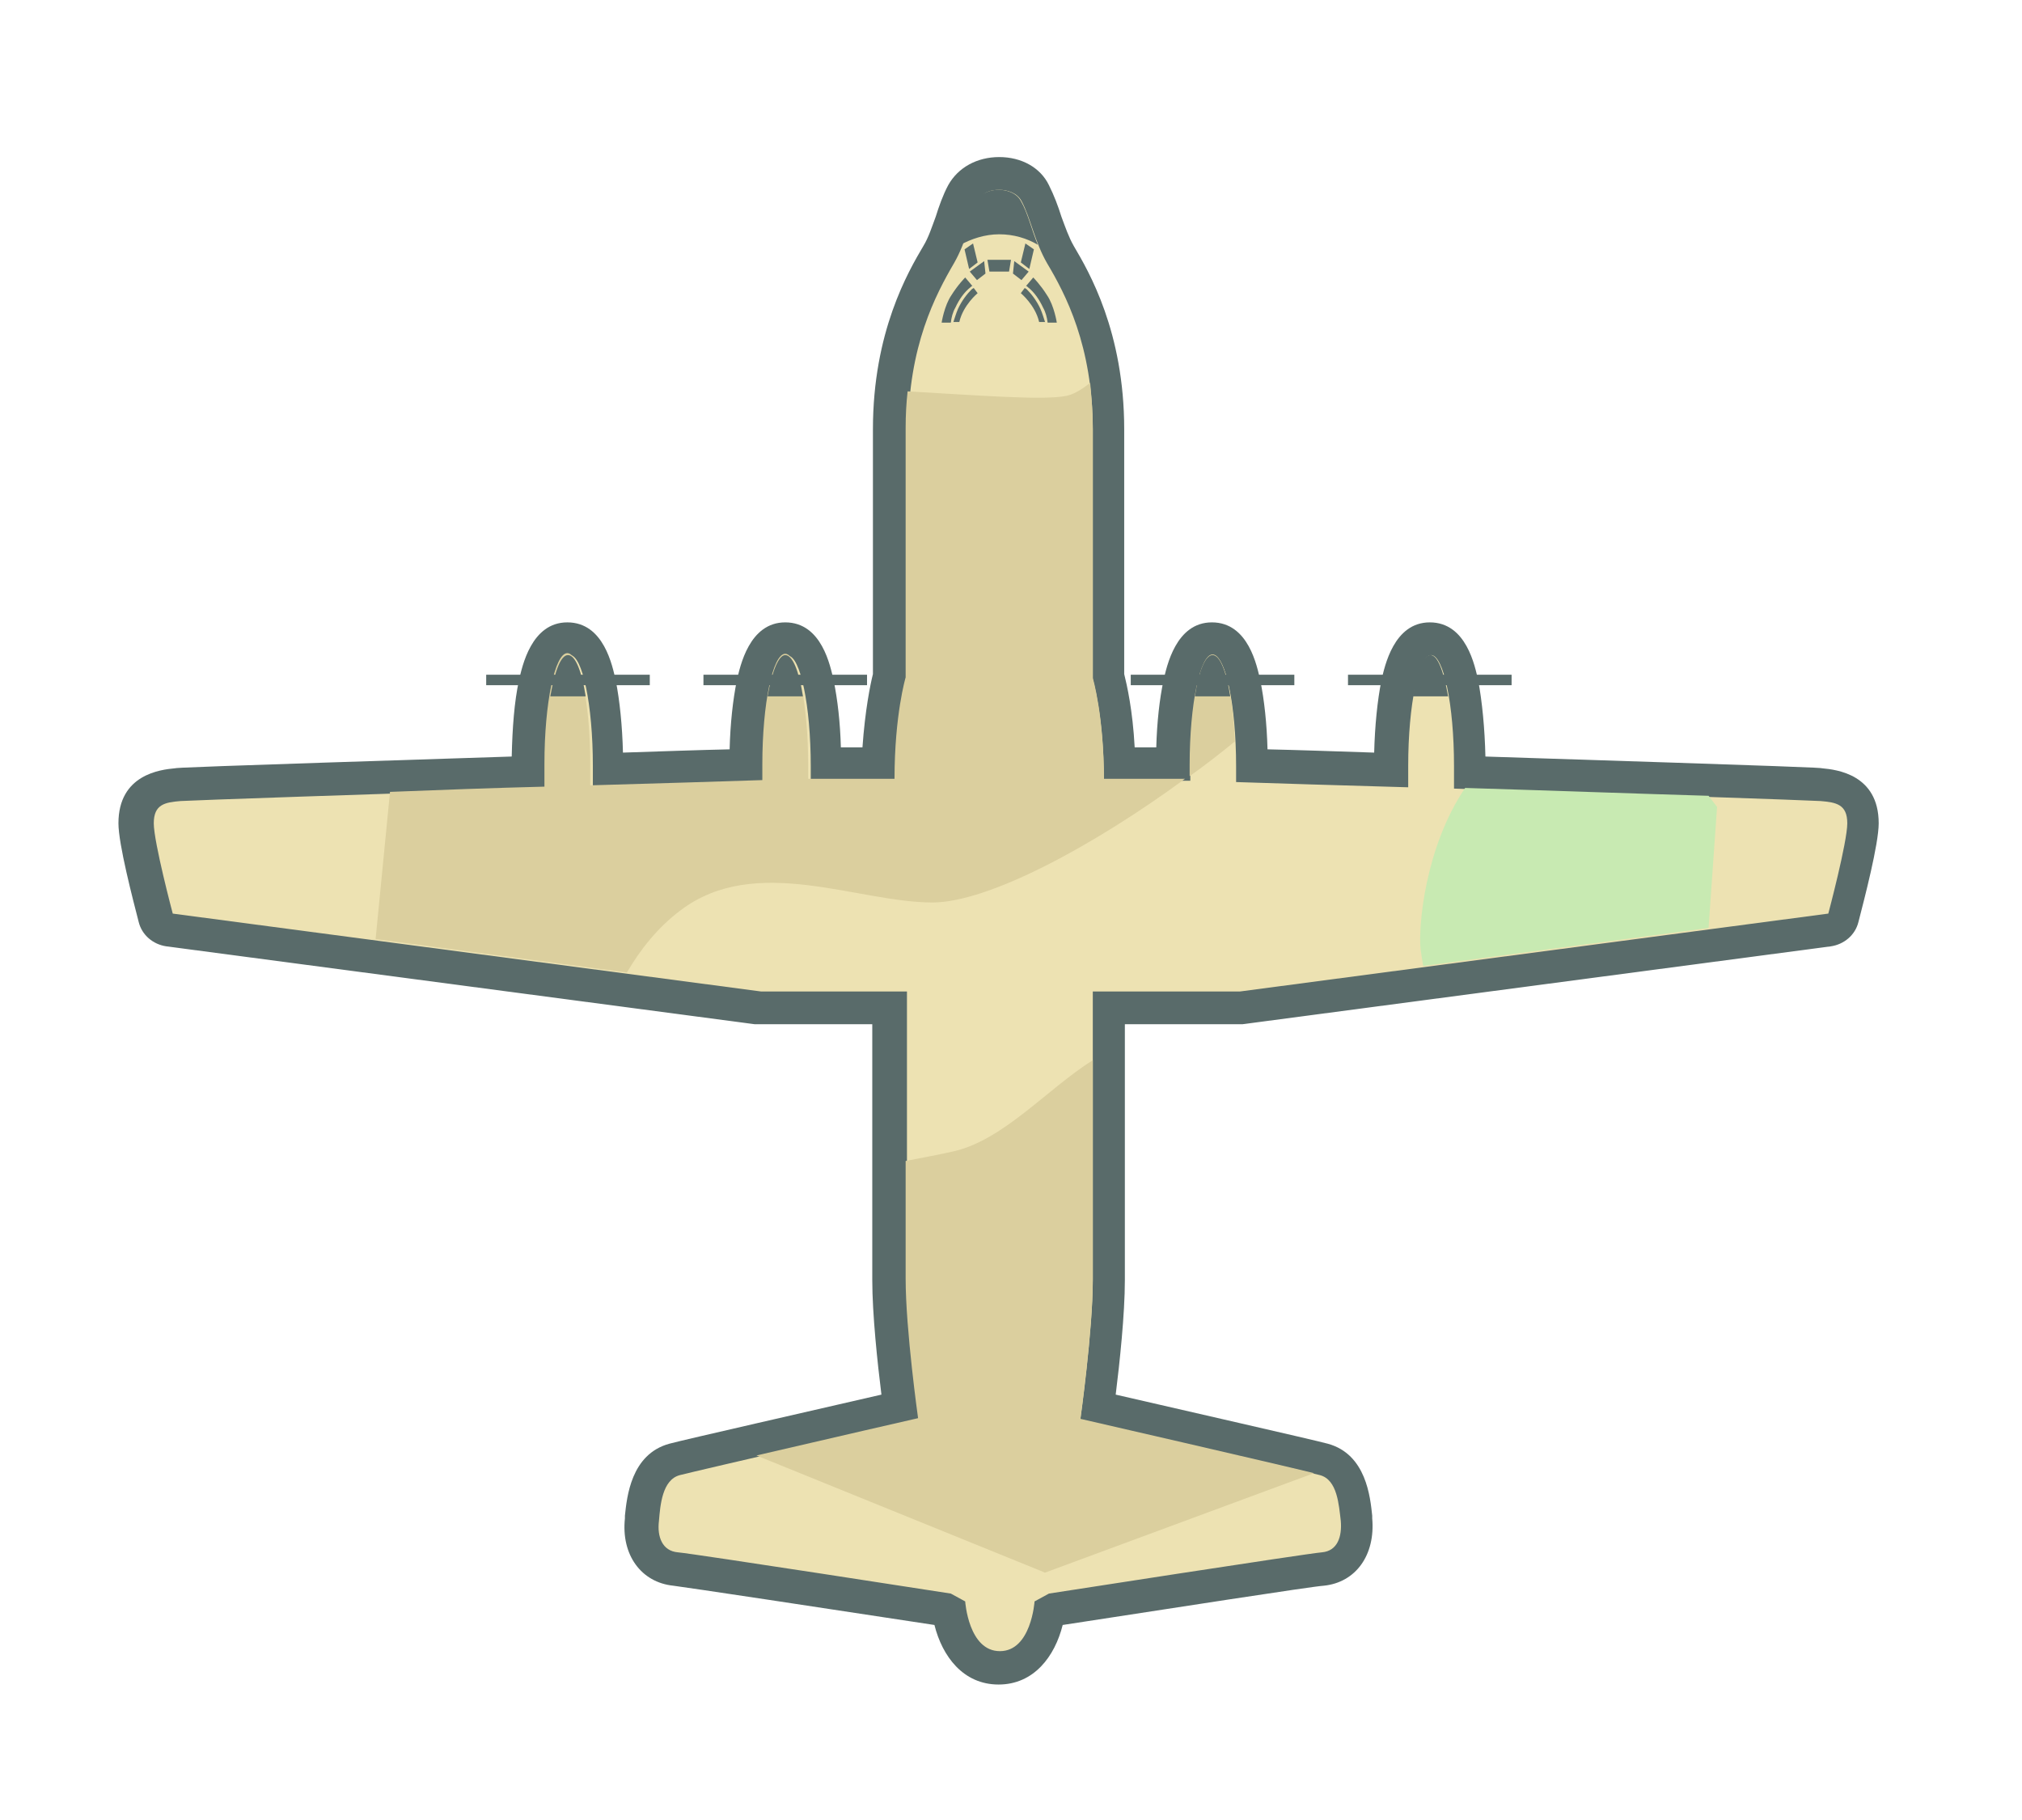
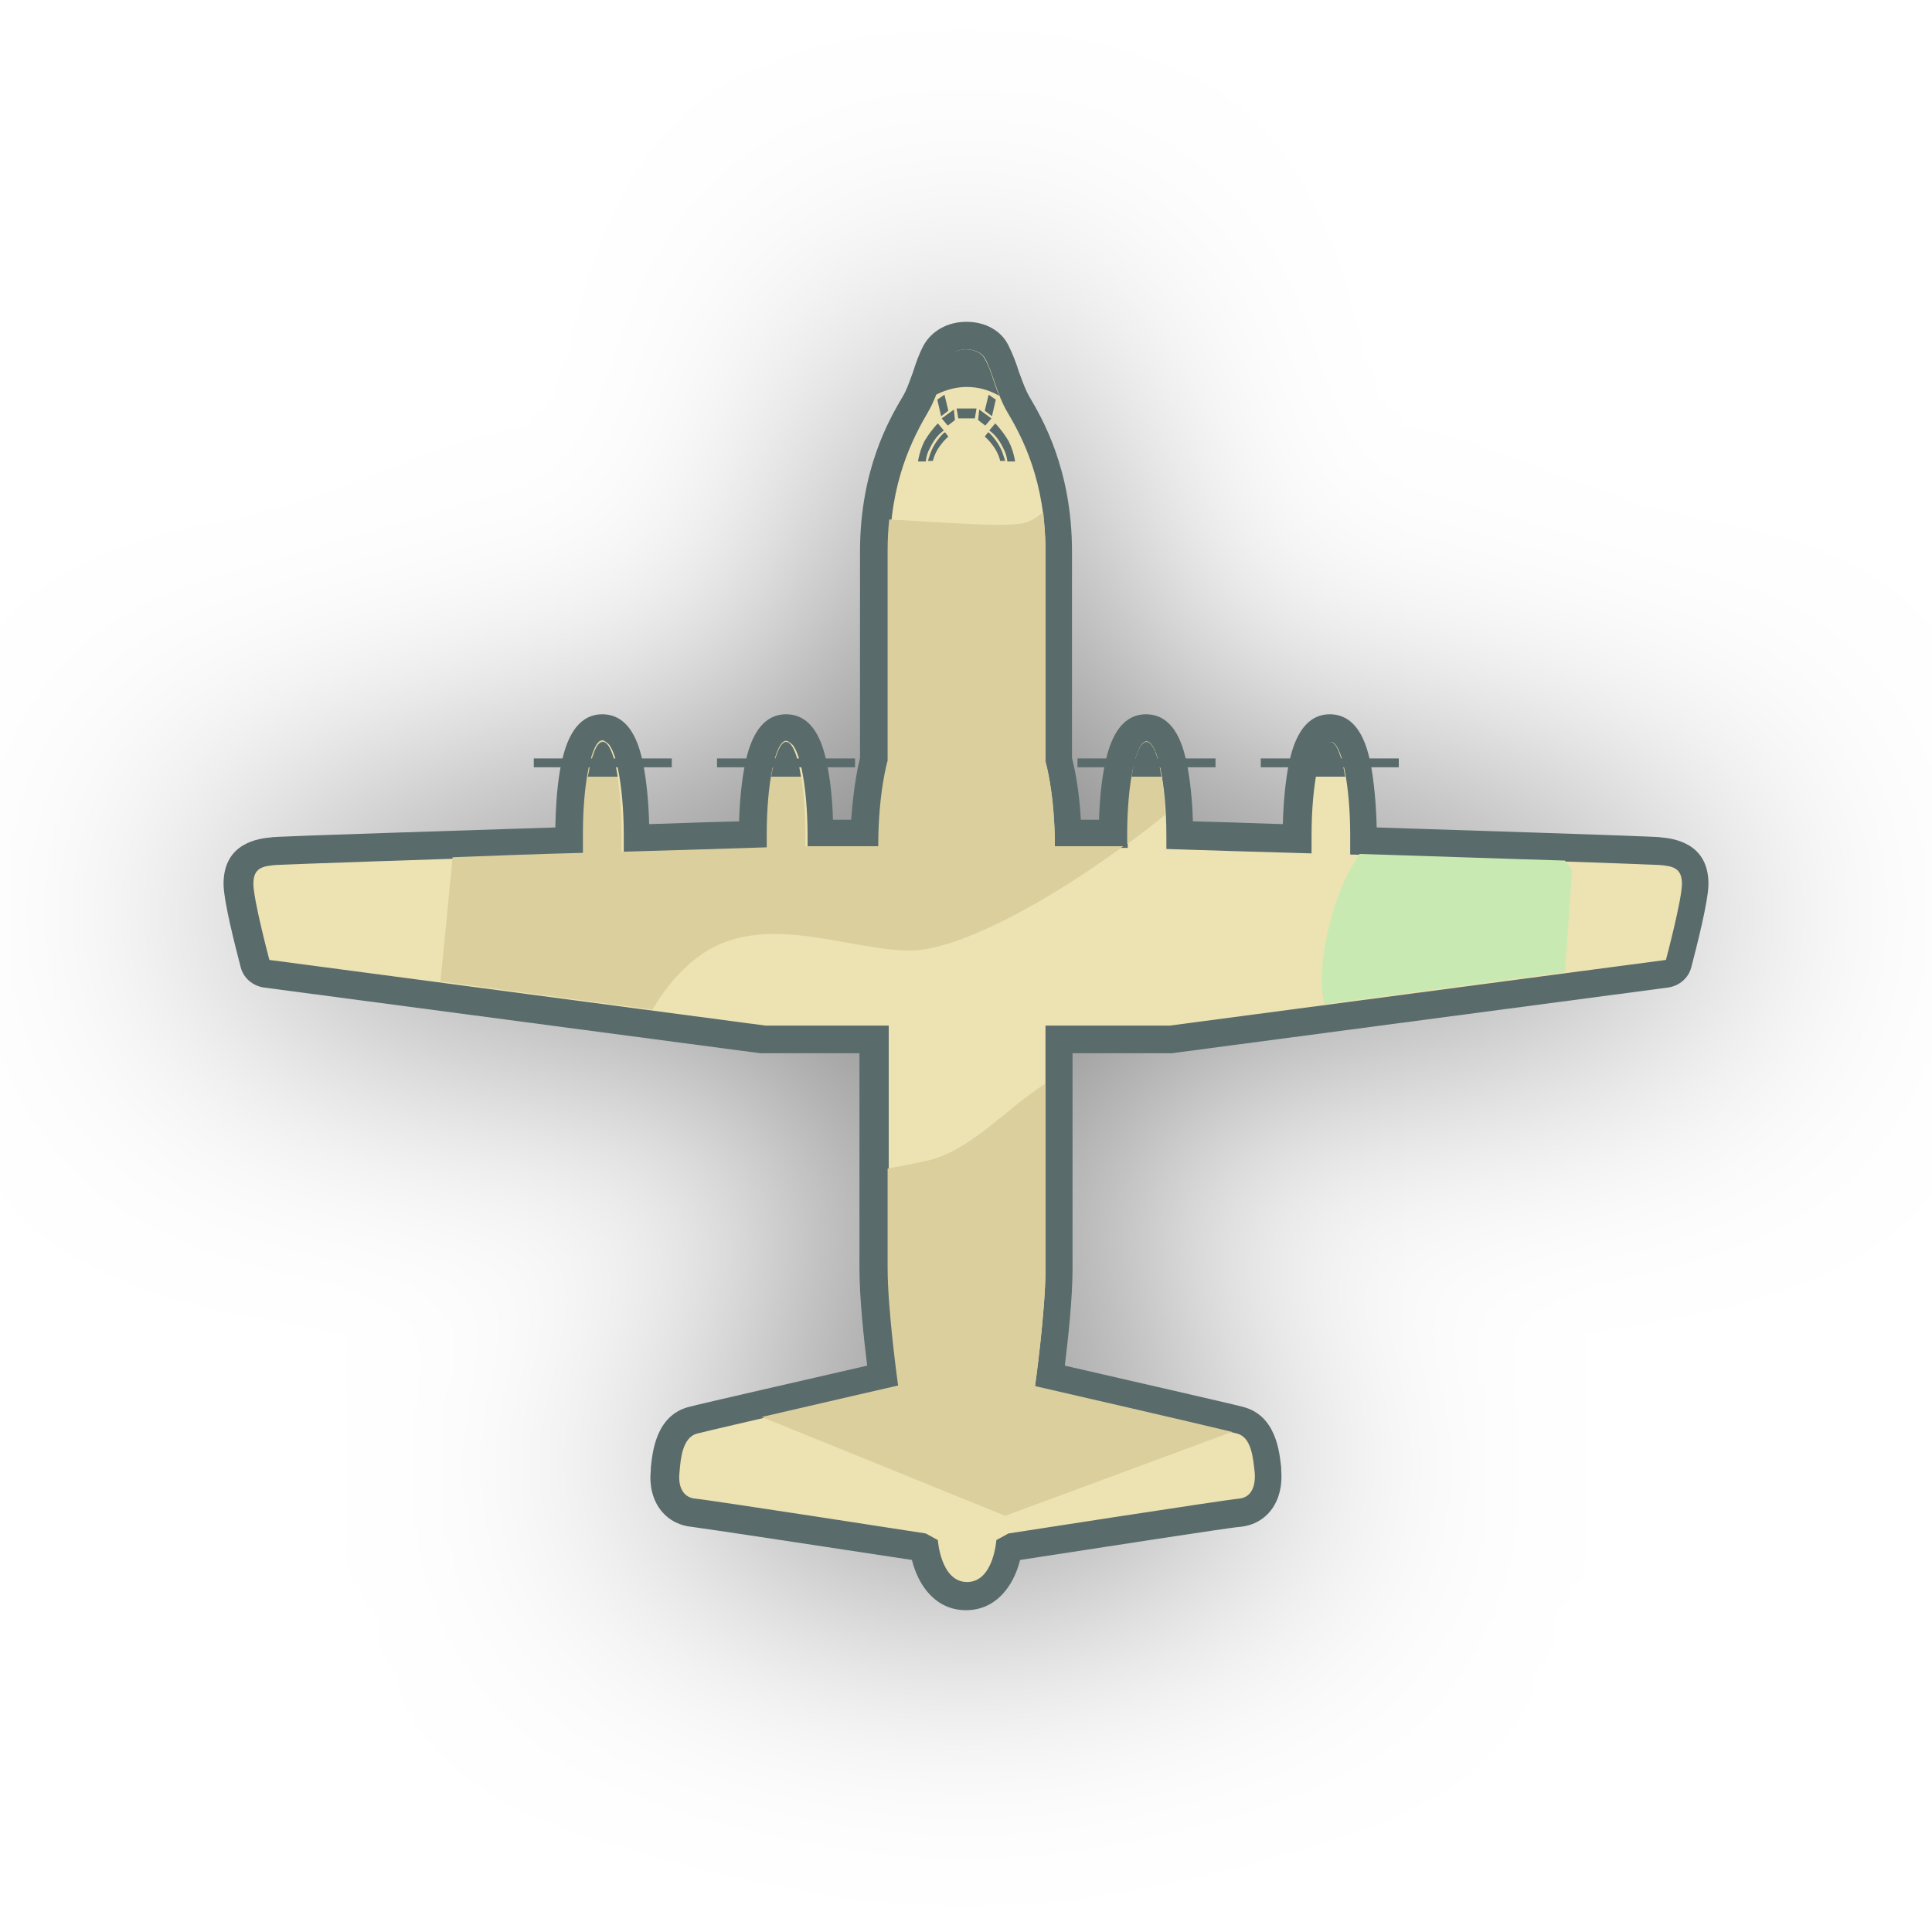
- <svg xmlns="http://www.w3.org/2000/svg" version="1.1" id="Layer_1" x="0px" y="0px" viewBox="0 0 309 278" style="enable-background:new 0 0 309 278;" xml:space="preserve">
-   <style type="text/css">
+ <svg xmlns="http://www.w3.org/2000/svg" version="1.1" id="Layer_1" x="0px" y="0px" viewBox="0 0 350 350" xml:space="preserve" width="350" height="350">
+   <defs id="defs67">
+     <filter style="color-interpolation-filters:sRGB" id="filter4269" x="-0.224" width="1.448" y="-0.258" height="1.517">
+       <feGaussianBlur stdDeviation="25.12" id="feGaussianBlur4271" />
+     </filter>
+   </defs>
+   <style type="text/css" id="style3">
	.st0{fill:#EDE2B2;}
	.st1{fill:#596B6A;}
	.st2{fill:#DBCF9E;}
	.st3{fill:#C8EAB2;}
</style>
-   <g>
-     <g>
-       <path class="st0" d="M152.7,254.8c-5,0-7.1-4.9-7.7-8.5l-0.7-0.4c-11.2-1.7-39.2-6-41.1-6.2c-2-0.2-3.5-1.2-4.4-2.9    c-0.6-1.3-0.9-2.9-0.7-4.6l0-0.4c0.3-2.7,0.7-7.7,4.9-8.8c2.3-0.6,26.8-6.2,34.5-8c-0.6-4.2-1.7-13.4-1.7-19.4v-41.6h-19.8    c-0.1,0-0.2,0-0.3,0L25.8,142c-1-0.1-1.8-0.9-2.1-1.8c-0.5-1.9-3-11.4-3-14.5c0-5.2,4.1-5.7,6.4-5.9c0.4,0,1.7-0.2,53.7-1.8v-1.1    c0-7.2,0.8-19.4,6-19.4c5.2,0,6,12.1,6,19.4v0.7c8.3-0.3,15.7-0.5,21.3-0.7v0c0-7.2,0.8-19.4,6-19.4c5.1,0,6,11.8,6,19.1l8.2,0    c0.2-7.3,1.3-12,1.7-13.4V65.6c0-12.5,3.7-20.5,7.4-26.7c0.9-1.6,1.5-3.3,2.1-5c0.5-1.5,1-3,1.8-4.4c1-1.9,3.1-3,5.6-3    c2.5,0,4.6,1.1,5.6,3c0.7,1.4,1.2,2.8,1.8,4.4c0.6,1.7,1.2,3.4,2.1,5c3.6,6.2,7.4,14.2,7.4,26.7v37.7c0.3,1.3,1.4,6,1.7,13.4h8.2    c0-7.3,0.8-19.1,6-19.1c5.2,0,6,12.1,6,19.4v0c5.5,0.2,13,0.4,21.3,0.7v-0.7c0-7.2,0.8-19.4,6-19.4c5.2,0,6,12.1,6,19.4v1.1    c52.1,1.7,53.3,1.8,53.7,1.8c2.2,0.2,6.4,0.6,6.4,5.9c0,3.1-2.5,12.6-3,14.5c-0.3,1-1.1,1.7-2.1,1.8l-89.9,11.9    c-0.1,0-0.2,0-0.3,0h-19.8v41.6c0,6-1.1,15.2-1.7,19.4c7.7,1.8,32.2,7.4,34.5,8c4.2,1.1,4.7,6.1,4.9,8.8l0,0.4    c0.2,1.8-0.1,3.4-0.7,4.6c-0.9,1.7-2.5,2.7-4.4,2.9c-1.9,0.2-29.9,4.5-41.1,6.2l-0.7,0.4C159.8,250,157.7,254.8,152.7,254.8z" />
-       <path class="st1" d="M152.7,29c1.1,0,2.7,0.4,3.4,1.7c1.4,2.6,2,6.2,3.9,9.5c2.8,4.7,7,12.6,7,25.5c0,18.4,0,38.1,0,38.1    s1.7,5.7,1.7,15.5h13.1c0,0,0,0,0.1,0v-2.2c0-9.3,1.6-16.9,3.5-16.9c1.9,0,3.5,7.6,3.5,16.9v2.4c6.1,0.2,15.6,0.5,26.3,0.8v-3.3    c0-9.3,1.6-16.9,3.5-16.9c1.9,0,3.5,7.6,3.5,16.9v3.5c25.8,0.8,54.7,1.8,56,1.9c2.4,0.2,4.1,0.5,4.1,3.4s-2.9,13.8-2.9,13.8    l-89.9,11.9H167c0,0,0,36.4,0,44.1c0,7.8-1.9,21.3-1.9,21.3s33.9,7.8,36.6,8.5c2.7,0.7,2.9,4.6,3.2,7c0.2,2.4-0.5,4.6-2.9,4.8    c-2.4,0.2-41.7,6.3-41.7,6.3l-2.2,1.2c0,0-0.5,7.6-5.3,7.6s-5.3-7.6-5.3-7.6l-2.2-1.2c0,0-39.3-6.1-41.7-6.3    c-2.4-0.2-3.2-2.4-2.9-4.8c0.2-2.4,0.5-6.3,3.2-7c2.7-0.7,36.6-8.5,36.6-8.5s-1.9-13.6-1.9-21.3c0-7.8,0-44.1,0-44.1h-22.3    l-89.9-11.9c0,0-2.9-10.9-2.9-13.8s1.7-3.2,4.1-3.4c1.3-0.1,30.2-1.1,56-1.9v-3.5c0-9.3,1.6-16.9,3.5-16.9c1.9,0,3.5,7.6,3.5,16.9    v3.3c10.6-0.3,20.1-0.6,26.3-0.8v-2.4c0-9.3,1.6-16.9,3.5-16.9c1.9,0,3.5,7.6,3.5,16.9v2.2c0,0,0.1,0,0.1,0h13.1    c0-9.8,1.7-15.5,1.7-15.5s0-19.6,0-38.1c0-12.8,4.2-20.7,7-25.5c1.9-3.3,2.5-6.9,3.9-9.5C150,29.3,151.6,29,152.7,29 M152.7,24    c-3.4,0-6.3,1.6-7.8,4.3c-0.8,1.5-1.4,3.2-1.9,4.8c-0.6,1.6-1.1,3.2-1.9,4.5c-2.3,3.9-7.7,13.1-7.7,28V103    c-0.4,1.6-1.2,5.5-1.6,11.2h-3.3c-0.1-3.8-0.5-7.3-1.1-10.2c-0.5-2.2-1.8-8.9-7.4-8.9c-5.5,0-6.9,6.7-7.4,8.9    c-0.6,2.9-1,6.6-1.1,10.5c-4.6,0.1-10.2,0.3-16.3,0.5c-0.1-4.1-0.5-8-1.1-11c-0.5-2.2-1.8-8.9-7.4-8.9c-5.5,0-6.9,6.7-7.4,8.9    c-0.7,3.2-1,7.2-1.1,11.6c-49.8,1.6-51,1.7-51.5,1.8c-2.1,0.2-8.6,0.9-8.6,8.4c0,3.2,2.2,11.6,3.1,15.1c0.5,2,2.2,3.4,4.2,3.7    l89.9,11.9c0.2,0,0.4,0,0.7,0h17.3v39.1c0,5.2,0.8,12.7,1.4,17.5c-9.5,2.2-30.2,6.9-32.4,7.5c-5.9,1.6-6.5,8.2-6.8,11l0,0.4    c-0.6,5.6,2.5,9.8,7.4,10.3c1.7,0.2,24.2,3.6,39.9,6c1.2,4.8,4.4,9.1,9.8,9.1s8.6-4.3,9.8-9.1c15.7-2.4,38.1-5.9,39.9-6    c4.9-0.5,7.9-4.7,7.4-10.3l0-0.4c-0.3-2.8-0.9-9.4-6.8-11c-2.2-0.6-22.9-5.3-32.4-7.5c0.6-4.8,1.4-12.3,1.4-17.5v-39.1h17.3    c0.2,0,0.4,0,0.7,0l89.9-11.9c2-0.3,3.7-1.7,4.2-3.7c0.9-3.5,3.1-11.9,3.1-15.1c0-7.5-6.5-8.2-8.6-8.4c-0.5-0.1-1.7-0.2-51.5-1.8    c-0.1-4.3-0.5-8.4-1.1-11.6c-0.5-2.2-1.8-8.9-7.4-8.9c-5.5,0-6.9,6.7-7.4,8.9c-0.6,3-1,6.9-1.1,11c-6.1-0.2-11.7-0.4-16.3-0.5    c-0.1-3.9-0.5-7.6-1.1-10.5c-0.5-2.2-1.8-8.9-7.4-8.9c-5.5,0-6.9,6.7-7.4,8.9c-0.6,2.8-1,6.4-1.1,10.2h-3.3    c-0.3-5.7-1.2-9.6-1.6-11.2V65.6c0-14.9-5.4-24.1-7.7-28c-0.8-1.4-1.3-2.9-1.9-4.5c-0.5-1.6-1.1-3.2-1.9-4.8    C159,25.6,156.1,24,152.7,24L152.7,24z" />
+   <g transform="translate(22.4,34.3)" id="g4197" style="fill:#000000;fill-opacity:1;filter:url(#filter4269);opacity:0.5">
+     <g id="g4199" style="fill:#000000;fill-opacity:1">
+       <path style="fill:#000000;fill-opacity:1" id="path4201" d="m 152.7,254.8 c -5,0 -7.1,-4.9 -7.7,-8.5 l -0.7,-0.4 c -11.2,-1.7 -39.2,-6 -41.1,-6.2 -2,-0.2 -3.5,-1.2 -4.4,-2.9 -0.6,-1.3 -0.9,-2.9 -0.7,-4.6 l 0,-0.4 c 0.3,-2.7 0.7,-7.7 4.9,-8.8 2.3,-0.6 26.8,-6.2 34.5,-8 -0.6,-4.2 -1.7,-13.4 -1.7,-19.4 l 0,-41.6 -19.8,0 c -0.1,0 -0.2,0 -0.3,0 L 25.8,142 c -1,-0.1 -1.8,-0.9 -2.1,-1.8 -0.5,-1.9 -3,-11.4 -3,-14.5 0,-5.2 4.1,-5.7 6.4,-5.9 0.4,0 1.7,-0.2 53.7,-1.8 l 0,-1.1 c 0,-7.2 0.8,-19.4 6,-19.4 5.2,0 6,12.1 6,19.4 l 0,0.7 c 8.3,-0.3 15.7,-0.5 21.3,-0.7 l 0,0 c 0,-7.2 0.8,-19.4 6,-19.4 5.1,0 6,11.8 6,19.1 l 8.2,0 c 0.2,-7.3 1.3,-12 1.7,-13.4 l 0,-37.6 c 0,-12.5 3.7,-20.5 7.4,-26.7 0.9,-1.6 1.5,-3.3 2.1,-5 0.5,-1.5 1,-3 1.8,-4.4 1,-1.9 3.1,-3 5.6,-3 2.5,0 4.6,1.1 5.6,3 0.7,1.4 1.2,2.8 1.8,4.4 0.6,1.7 1.2,3.4 2.1,5 3.6,6.2 7.4,14.2 7.4,26.7 l 0,37.7 c 0.3,1.3 1.4,6 1.7,13.4 l 8.2,0 c 0,-7.3 0.8,-19.1 6,-19.1 5.2,0 6,12.1 6,19.4 l 0,0 c 5.5,0.2 13,0.4 21.3,0.7 l 0,-0.7 c 0,-7.2 0.8,-19.4 6,-19.4 5.2,0 6,12.1 6,19.4 l 0,1.1 c 52.1,1.7 53.3,1.8 53.7,1.8 2.2,0.2 6.4,0.6 6.4,5.9 0,3.1 -2.5,12.6 -3,14.5 -0.3,1 -1.1,1.7 -2.1,1.8 L 190.1,154 c -0.1,0 -0.2,0 -0.3,0 l -19.8,0 0,41.6 c 0,6 -1.1,15.2 -1.7,19.4 7.7,1.8 32.2,7.4 34.5,8 4.2,1.1 4.7,6.1 4.9,8.8 l 0,0.4 c 0.2,1.8 -0.1,3.4 -0.7,4.6 -0.9,1.7 -2.5,2.7 -4.4,2.9 -1.9,0.2 -29.9,4.5 -41.1,6.2 l -0.7,0.4 c -1,3.7 -3.1,8.5 -8.1,8.5 z" class="st0" />
+       <path style="fill:#000000;fill-opacity:1" id="path4203" d="m 152.7,29 c 1.1,0 2.7,0.4 3.4,1.7 1.4,2.6 2,6.2 3.9,9.5 2.8,4.7 7,12.6 7,25.5 0,18.4 0,38.1 0,38.1 0,0 1.7,5.7 1.7,15.5 l 13.1,0 c 0,0 0,0 0.1,0 l 0,-2.2 c 0,-9.3 1.6,-16.9 3.5,-16.9 1.9,0 3.5,7.6 3.5,16.9 l 0,2.4 c 6.1,0.2 15.6,0.5 26.3,0.8 l 0,-3.3 c 0,-9.3 1.6,-16.9 3.5,-16.9 1.9,0 3.5,7.6 3.5,16.9 l 0,3.5 c 25.8,0.8 54.7,1.8 56,1.9 2.4,0.2 4.1,0.5 4.1,3.4 0,2.9 -2.9,13.8 -2.9,13.8 l -89.9,11.9 -22.5,0 c 0,0 0,36.4 0,44.1 0,7.8 -1.9,21.3 -1.9,21.3 0,0 33.9,7.8 36.6,8.5 2.7,0.7 2.9,4.6 3.2,7 0.2,2.4 -0.5,4.6 -2.9,4.8 -2.4,0.2 -41.7,6.3 -41.7,6.3 l -2.2,1.2 c 0,0 -0.5,7.6 -5.3,7.6 -4.8,0 -5.3,-7.6 -5.3,-7.6 l -2.2,-1.2 c 0,0 -39.3,-6.1 -41.7,-6.3 -2.4,-0.2 -3.2,-2.4 -2.9,-4.8 0.2,-2.4 0.5,-6.3 3.2,-7 2.7,-0.7 36.6,-8.5 36.6,-8.5 0,0 -1.9,-13.6 -1.9,-21.3 0,-7.8 0,-44.1 0,-44.1 l -22.3,0 -89.9,-11.9 c 0,0 -2.9,-10.9 -2.9,-13.8 0,-2.9 1.7,-3.2 4.1,-3.4 1.3,-0.1 30.2,-1.1 56,-1.9 l 0,-3.5 c 0,-9.3 1.6,-16.9 3.5,-16.9 1.9,0 3.5,7.6 3.5,16.9 l 0,3.3 c 10.6,-0.3 20.1,-0.6 26.3,-0.8 l 0,-2.4 c 0,-9.3 1.6,-16.9 3.5,-16.9 1.9,0 3.5,7.6 3.5,16.9 l 0,2.2 c 0,0 0.1,0 0.1,0 l 13.1,0 c 0,-9.8 1.7,-15.5 1.7,-15.5 0,0 0,-19.6 0,-38.1 0,-12.8 4.2,-20.7 7,-25.5 1.9,-3.3 2.5,-6.9 3.9,-9.5 0.3,-1.4 1.9,-1.7 3,-1.7 m 0,-5 c -3.4,0 -6.3,1.6 -7.8,4.3 -0.8,1.5 -1.4,3.2 -1.9,4.8 -0.6,1.6 -1.1,3.2 -1.9,4.5 -2.3,3.9 -7.7,13.1 -7.7,28 l 0,37.4 c -0.4,1.6 -1.2,5.5 -1.6,11.2 l -3.3,0 c -0.1,-3.8 -0.5,-7.3 -1.1,-10.2 -0.5,-2.2 -1.8,-8.9 -7.4,-8.9 -5.5,0 -6.9,6.7 -7.4,8.9 -0.6,2.9 -1,6.6 -1.1,10.5 -4.6,0.1 -10.2,0.3 -16.3,0.5 -0.1,-4.1 -0.5,-8 -1.1,-11 -0.5,-2.2 -1.8,-8.9 -7.4,-8.9 -5.5,0 -6.9,6.7 -7.4,8.9 -0.7,3.2 -1,7.2 -1.1,11.6 -49.8,1.6 -51,1.7 -51.5,1.8 -2.1,0.2 -8.6,0.9 -8.6,8.4 0,3.2 2.2,11.6 3.1,15.1 0.5,2 2.2,3.4 4.2,3.7 l 89.9,11.9 c 0.2,0 0.4,0 0.7,0 l 17.3,0 0,39.1 c 0,5.2 0.8,12.7 1.4,17.5 -9.5,2.2 -30.2,6.9 -32.4,7.5 -5.9,1.6 -6.5,8.2 -6.8,11 l 0,0.4 c -0.6,5.6 2.5,9.8 7.4,10.3 1.7,0.2 24.2,3.6 39.9,6 1.2,4.8 4.4,9.1 9.8,9.1 5.4,0 8.6,-4.3 9.8,-9.1 15.7,-2.4 38.1,-5.9 39.9,-6 4.9,-0.5 7.9,-4.7 7.4,-10.3 l 0,-0.4 c -0.3,-2.8 -0.9,-9.4 -6.8,-11 -2.2,-0.6 -22.9,-5.3 -32.4,-7.5 0.6,-4.8 1.4,-12.3 1.4,-17.5 l 0,-39.1 17.3,0 c 0.2,0 0.4,0 0.7,0 l 89.9,-11.9 c 2,-0.3 3.7,-1.7 4.2,-3.7 0.9,-3.5 3.1,-11.9 3.1,-15.1 0,-7.5 -6.5,-8.2 -8.6,-8.4 -0.5,-0.1 -1.7,-0.2 -51.5,-1.8 -0.1,-4.3 -0.5,-8.4 -1.1,-11.6 -0.5,-2.2 -1.8,-8.9 -7.4,-8.9 -5.5,0 -6.9,6.7 -7.4,8.9 -0.6,3 -1,6.9 -1.1,11 -6.1,-0.2 -11.7,-0.4 -16.3,-0.5 -0.1,-3.9 -0.5,-7.6 -1.1,-10.5 -0.5,-2.2 -1.8,-8.9 -7.4,-8.9 -5.5,0 -6.9,6.7 -7.4,8.9 -0.6,2.8 -1,6.4 -1.1,10.2 l -3.3,0 c -0.3,-5.7 -1.2,-9.6 -1.6,-11.2 l 0,-37.4 c 0,-14.9 -5.4,-24.1 -7.7,-28 -0.8,-1.4 -1.3,-2.9 -1.9,-4.5 -0.5,-1.6 -1.1,-3.2 -1.9,-4.8 C 159,25.6 156.1,24 152.7,24 l 0,0 z" class="st1" />
    </g>
-     <g>
-       <path class="st2" d="M168.7,119.1c0-9.8-1.7-15.5-1.7-15.5s0-19.6,0-38.1c0-2.5-0.2-4.8-0.4-7c-1.4,1.1-2.6,1.8-3.7,2    c-3.5,0.7-13.6-0.1-24.2-0.7c-0.2,1.8-0.3,3.6-0.3,5.6c0,18.4,0,38.1,0,38.1s-1.7,5.7-1.7,15.5h-13.1c0,0,0,0-0.1,0v-2.2    c0-9.3-1.6-16.9-3.5-16.9s-3.5,7.6-3.5,16.9v2.4c-6.1,0.2-15.6,0.5-26.3,0.8v-3.3c0-9.3-1.6-16.9-3.5-16.9s-3.5,7.6-3.5,16.9v3.5    c-7.9,0.2-16,0.5-23.6,0.8l-2.2,22.5l38.4,5.1c2-3.4,4.6-6.8,8.2-9.5c11.5-8.7,27-1.2,38.5-1.2c8.5,0,24.4-8.5,38.6-18.9H168.7z" />
-       <path class="st2" d="M188.7,113.3c-0.3-7.6-1.7-13.3-3.4-13.3c-1.9,0-3.5,7.6-3.5,16.9v1.7C184.2,116.9,186.5,115.1,188.7,113.3z" />
+     <g id="g4205" style="fill:#000000;fill-opacity:1">
+       <path style="fill:#000000;fill-opacity:1" id="path4207" d="m 168.7,119.1 c 0,-9.8 -1.7,-15.5 -1.7,-15.5 0,0 0,-19.6 0,-38.1 0,-2.5 -0.2,-4.8 -0.4,-7 -1.4,1.1 -2.6,1.8 -3.7,2 -3.5,0.7 -13.6,-0.1 -24.2,-0.7 -0.2,1.8 -0.3,3.6 -0.3,5.6 0,18.4 0,38.1 0,38.1 0,0 -1.7,5.7 -1.7,15.5 l -13.1,0 c 0,0 0,0 -0.1,0 l 0,-2.2 c 0,-9.3 -1.6,-16.9 -3.5,-16.9 -1.9,0 -3.5,7.6 -3.5,16.9 l 0,2.4 c -6.1,0.2 -15.6,0.5 -26.3,0.8 l 0,-3.3 c 0,-9.3 -1.6,-16.9 -3.5,-16.9 -1.9,0 -3.5,7.6 -3.5,16.9 l 0,3.5 c -7.9,0.2 -16,0.5 -23.6,0.8 l -2.2,22.5 38.4,5.1 c 2,-3.4 4.6,-6.8 8.2,-9.5 11.5,-8.7 27,-1.2 38.5,-1.2 8.5,0 24.4,-8.5 38.6,-18.9 l -12.4,0 z" class="st2" />
+       <path style="fill:#000000;fill-opacity:1" id="path4209" d="m 188.7,113.3 c -0.3,-7.6 -1.7,-13.3 -3.4,-13.3 -1.9,0 -3.5,7.6 -3.5,16.9 l 0,1.7 c 2.4,-1.7 4.7,-3.5 6.9,-5.3 z" class="st2" />
    </g>
-     <path class="st3" d="M262.4,123.3l-1.3-1.7c-10.3-0.3-24-0.8-37.2-1.2c-6.1,9-7.2,21.2-6.8,24.7c0.1,0.6,0.2,1.5,0.4,2.5l43.6-5.8   L262.4,123.3z" />
-     <path class="st2" d="M159.7,240.3l41.1-15.2c-6.1-1.5-35.7-8.3-35.7-8.3s1.9-13.6,1.9-21.3c0-5,0-22.1,0-33.5   c-7,4.4-13.8,12.4-21.6,14c-2.2,0.5-4.5,0.9-7,1.4c0,7.8,0,15,0,18c0,7.8,1.9,21.3,1.9,21.3s-14,3.2-24.7,5.7L159.7,240.3z" />
-     <path class="st1" d="M84.1,106.4h5.4c-0.6-3.9-1.6-6.3-2.7-6.3S84.8,102.5,84.1,106.4z" />
-     <path class="st1" d="M117.3,106.4h5.4c-0.6-3.9-1.6-6.3-2.7-6.3C119,100.1,118,102.5,117.3,106.4z" />
-     <path class="st1" d="M221.3,106.4h-5.4c0.6-3.9,1.6-6.3,2.7-6.3S220.6,102.5,221.3,106.4z" />
-     <path class="st1" d="M188,106.4h-5.4c0.6-3.9,1.6-6.3,2.7-6.3S187.4,102.5,188,106.4z" />
-     <path class="st1" d="M158.6,37.4c-1-2.4-1.5-4.8-2.6-6.7c-0.7-1.3-2.3-1.7-3.4-1.7s-2.7,0.4-3.4,1.7c-1,1.9-1.6,4.4-2.6,6.8   c1.8-1,3.9-1.7,6.1-1.7C154.9,35.8,156.9,36.4,158.6,37.4z" />
-     <polygon class="st1" points="148.7,37.2 149.4,40.1 148.1,41.1 147.4,38.1  " />
-     <polygon class="st1" points="152.7,39.7 150.9,39.7 151.2,41.5 152.7,41.5 154.2,41.5 154.5,39.7  " />
-     <polygon class="st1" points="150.4,39.9 150.6,41.8 149.3,42.8 148.2,41.5  " />
-     <g>
-       <path class="st1" d="M146.4,47.2c-0.3,0.7-0.5,1.4-0.7,2c0.3,0,0.6,0,0.9,0c0.6-2.6,2.8-4.4,2.8-4.4l-0.6-0.8    c-0.1,0.1-0.2,0.1-0.3,0.2C147.8,44.9,147,45.9,146.4,47.2z" />
-       <path class="st1" d="M146,47c0.6-1.3,1.4-2.4,2.3-3.1c0.1-0.1,0.2-0.2,0.3-0.2l0,0l-1.1-1.3c0,0-1.1,1.1-2.1,2.7    c-1.1,1.6-1.5,4.2-1.5,4.2s0.7,0,1.4,0C145.4,48.5,145.6,47.7,146,47z" />
+     <path style="fill:#000000;fill-opacity:1" id="path4211" d="m 262.4,123.3 -1.3,-1.7 c -10.3,-0.3 -24,-0.8 -37.2,-1.2 -6.1,9 -7.2,21.2 -6.8,24.7 0.1,0.6 0.2,1.5 0.4,2.5 l 43.6,-5.8 1.3,-18.5 z" class="st3" />
+     <path style="fill:#000000;fill-opacity:1" id="path4213" d="m 159.7,240.3 41.1,-15.2 c -6.1,-1.5 -35.7,-8.3 -35.7,-8.3 0,0 1.9,-13.6 1.9,-21.3 0,-5 0,-22.1 0,-33.5 -7,4.4 -13.8,12.4 -21.6,14 -2.2,0.5 -4.5,0.9 -7,1.4 0,7.8 0,15 0,18 0,7.8 1.9,21.3 1.9,21.3 0,0 -14,3.2 -24.7,5.7 l 44.1,17.9 z" class="st2" />
+     <path style="fill:#000000;fill-opacity:1" id="path4215" d="m 84.1,106.4 5.4,0 c -0.6,-3.9 -1.6,-6.3 -2.7,-6.3 -1.1,0 -2,2.4 -2.7,6.3 z" class="st1" />
+     <path style="fill:#000000;fill-opacity:1" id="path4217" d="m 117.3,106.4 5.4,0 c -0.6,-3.9 -1.6,-6.3 -2.7,-6.3 -1,0 -2,2.4 -2.7,6.3 z" class="st1" />
+     <path style="fill:#000000;fill-opacity:1" id="path4219" d="m 221.3,106.4 -5.4,0 c 0.6,-3.9 1.6,-6.3 2.7,-6.3 1.1,0 2,2.4 2.7,6.3 z" class="st1" />
+     <path style="fill:#000000;fill-opacity:1" id="path4221" d="m 188,106.4 -5.4,0 c 0.6,-3.9 1.6,-6.3 2.7,-6.3 1.1,0 2.1,2.4 2.7,6.3 z" class="st1" />
+     <path style="fill:#000000;fill-opacity:1" id="path4223" d="m 158.6,37.4 c -1,-2.4 -1.5,-4.8 -2.6,-6.7 -0.7,-1.3 -2.3,-1.7 -3.4,-1.7 -1.1,0 -2.7,0.4 -3.4,1.7 -1,1.9 -1.6,4.4 -2.6,6.8 1.8,-1 3.9,-1.7 6.1,-1.7 2.2,0 4.2,0.6 5.9,1.6 z" class="st1" />
+     <polygon style="fill:#000000;fill-opacity:1" id="polygon4225" points="147.4,38.1 148.7,37.2 149.4,40.1 148.1,41.1 " class="st1" />
+     <polygon style="fill:#000000;fill-opacity:1" id="polygon4227" points="154.5,39.7 152.7,39.7 150.9,39.7 151.2,41.5 152.7,41.5 154.2,41.5 " class="st1" />
+     <polygon style="fill:#000000;fill-opacity:1" id="polygon4229" points="148.2,41.5 150.4,39.9 150.6,41.8 149.3,42.8 " class="st1" />
+     <g id="g4231" style="fill:#000000;fill-opacity:1">
+       <path style="fill:#000000;fill-opacity:1" id="path4233" d="m 146.4,47.2 c -0.3,0.7 -0.5,1.4 -0.7,2 0.3,0 0.6,0 0.9,0 0.6,-2.6 2.8,-4.4 2.8,-4.4 L 148.8,44 c -0.1,0.1 -0.2,0.1 -0.3,0.2 -0.7,0.7 -1.5,1.7 -2.1,3 z" class="st1" />
+       <path style="fill:#000000;fill-opacity:1" id="path4235" d="m 146,47 c 0.6,-1.3 1.4,-2.4 2.3,-3.1 0.1,-0.1 0.2,-0.2 0.3,-0.2 l 0,0 -1.1,-1.3 c 0,0 -1.1,1.1 -2.1,2.7 -1.1,1.6 -1.5,4.2 -1.5,4.2 0,0 0.7,0 1.4,0 0.1,-0.8 0.3,-1.6 0.7,-2.3 z" class="st1" />
    </g>
-     <polygon class="st1" points="156.7,37.2 156,40.1 157.3,41.1 158,38.1  " />
-     <polygon class="st1" points="155,39.9 154.8,41.8 156.1,42.8 157.2,41.5  " />
-     <g>
-       <path class="st1" d="M159,47.2c0.3,0.7,0.5,1.4,0.7,2c-0.3,0-0.6,0-0.9,0c-0.6-2.6-2.8-4.4-2.8-4.4l0.6-0.8    c0.1,0.1,0.2,0.1,0.3,0.2C157.6,44.9,158.4,45.9,159,47.2z" />
-       <path class="st1" d="M159.4,47c-0.6-1.3-1.4-2.4-2.3-3.1c-0.1-0.1-0.2-0.2-0.3-0.2l0,0l1.1-1.3c0,0,1.1,1.1,2.1,2.7    c1.1,1.6,1.5,4.2,1.5,4.2s-0.7,0-1.4,0C160,48.5,159.8,47.7,159.4,47z" />
+     <polygon style="fill:#000000;fill-opacity:1" id="polygon4237" points="158,38.1 156.7,37.2 156,40.1 157.3,41.1 " class="st1" />
+     <polygon style="fill:#000000;fill-opacity:1" id="polygon4239" points="157.2,41.5 155,39.9 154.8,41.8 156.1,42.8 " class="st1" />
+     <g id="g4241" style="fill:#000000;fill-opacity:1">
+       <path style="fill:#000000;fill-opacity:1" id="path4243" d="m 159,47.2 c 0.3,0.7 0.5,1.4 0.7,2 -0.3,0 -0.6,0 -0.9,0 -0.6,-2.6 -2.8,-4.4 -2.8,-4.4 l 0.6,-0.8 c 0.1,0.1 0.2,0.1 0.3,0.2 0.7,0.7 1.5,1.7 2.1,3 z" class="st1" />
+       <path style="fill:#000000;fill-opacity:1" id="path4245" d="m 159.4,47 c -0.6,-1.3 -1.4,-2.4 -2.3,-3.1 -0.1,-0.1 -0.2,-0.2 -0.3,-0.2 l 0,0 1.1,-1.3 c 0,0 1.1,1.1 2.1,2.7 1.1,1.6 1.5,4.2 1.5,4.2 0,0 -0.7,0 -1.4,0 -0.1,-0.8 -0.3,-1.6 -0.7,-2.3 z" class="st1" />
    </g>
-     <g>
-       <rect x="74.3" y="103.1" class="st1" width="25" height="1.6" />
-       <rect x="107.5" y="103.1" class="st1" width="25" height="1.6" />
-       <rect x="172.8" y="103.1" class="st1" width="25" height="1.6" />
-       <rect x="206" y="103.1" class="st1" width="25" height="1.6" />
+     <g id="g4247" style="fill:#000000;fill-opacity:1">
+       <rect style="fill:#000000;fill-opacity:1" id="rect4249" height="1.6" width="25" class="st1" y="103.1" x="74.3" />
+       <rect style="fill:#000000;fill-opacity:1" id="rect4251" height="1.6" width="25" class="st1" y="103.1" x="107.5" />
+       <rect style="fill:#000000;fill-opacity:1" id="rect4253" height="1.6" width="25" class="st1" y="103.1" x="172.8" />
+       <rect style="fill:#000000;fill-opacity:1" id="rect4255" height="1.6" width="25" class="st1" y="103.1" x="206" />
+     </g>
+   </g>
+   <g id="g5" transform="translate(22.4,34.3)">
+     <g id="g7">
+       <path class="st0" d="m 152.7,254.8 c -5,0 -7.1,-4.9 -7.7,-8.5 l -0.7,-0.4 c -11.2,-1.7 -39.2,-6 -41.1,-6.2 -2,-0.2 -3.5,-1.2 -4.4,-2.9 -0.6,-1.3 -0.9,-2.9 -0.7,-4.6 l 0,-0.4 c 0.3,-2.7 0.7,-7.7 4.9,-8.8 2.3,-0.6 26.8,-6.2 34.5,-8 -0.6,-4.2 -1.7,-13.4 -1.7,-19.4 l 0,-41.6 -19.8,0 c -0.1,0 -0.2,0 -0.3,0 L 25.8,142 c -1,-0.1 -1.8,-0.9 -2.1,-1.8 -0.5,-1.9 -3,-11.4 -3,-14.5 0,-5.2 4.1,-5.7 6.4,-5.9 0.4,0 1.7,-0.2 53.7,-1.8 l 0,-1.1 c 0,-7.2 0.8,-19.4 6,-19.4 5.2,0 6,12.1 6,19.4 l 0,0.7 c 8.3,-0.3 15.7,-0.5 21.3,-0.7 l 0,0 c 0,-7.2 0.8,-19.4 6,-19.4 5.1,0 6,11.8 6,19.1 l 8.2,0 c 0.2,-7.3 1.3,-12 1.7,-13.4 l 0,-37.6 c 0,-12.5 3.7,-20.5 7.4,-26.7 0.9,-1.6 1.5,-3.3 2.1,-5 0.5,-1.5 1,-3 1.8,-4.4 1,-1.9 3.1,-3 5.6,-3 2.5,0 4.6,1.1 5.6,3 0.7,1.4 1.2,2.8 1.8,4.4 0.6,1.7 1.2,3.4 2.1,5 3.6,6.2 7.4,14.2 7.4,26.7 l 0,37.7 c 0.3,1.3 1.4,6 1.7,13.4 l 8.2,0 c 0,-7.3 0.8,-19.1 6,-19.1 5.2,0 6,12.1 6,19.4 l 0,0 c 5.5,0.2 13,0.4 21.3,0.7 l 0,-0.7 c 0,-7.2 0.8,-19.4 6,-19.4 5.2,0 6,12.1 6,19.4 l 0,1.1 c 52.1,1.7 53.3,1.8 53.7,1.8 2.2,0.2 6.4,0.6 6.4,5.9 0,3.1 -2.5,12.6 -3,14.5 -0.3,1 -1.1,1.7 -2.1,1.8 L 190.1,154 c -0.1,0 -0.2,0 -0.3,0 l -19.8,0 0,41.6 c 0,6 -1.1,15.2 -1.7,19.4 7.7,1.8 32.2,7.4 34.5,8 4.2,1.1 4.7,6.1 4.9,8.8 l 0,0.4 c 0.2,1.8 -0.1,3.4 -0.7,4.6 -0.9,1.7 -2.5,2.7 -4.4,2.9 -1.9,0.2 -29.9,4.5 -41.1,6.2 l -0.7,0.4 c -1,3.7 -3.1,8.5 -8.1,8.5 z" id="path9" style="fill:#ede2b2" />
+       <path class="st1" d="m 152.7,29 c 1.1,0 2.7,0.4 3.4,1.7 1.4,2.6 2,6.2 3.9,9.5 2.8,4.7 7,12.6 7,25.5 0,18.4 0,38.1 0,38.1 0,0 1.7,5.7 1.7,15.5 l 13.1,0 c 0,0 0,0 0.1,0 l 0,-2.2 c 0,-9.3 1.6,-16.9 3.5,-16.9 1.9,0 3.5,7.6 3.5,16.9 l 0,2.4 c 6.1,0.2 15.6,0.5 26.3,0.8 l 0,-3.3 c 0,-9.3 1.6,-16.9 3.5,-16.9 1.9,0 3.5,7.6 3.5,16.9 l 0,3.5 c 25.8,0.8 54.7,1.8 56,1.9 2.4,0.2 4.1,0.5 4.1,3.4 0,2.9 -2.9,13.8 -2.9,13.8 l -89.9,11.9 -22.5,0 c 0,0 0,36.4 0,44.1 0,7.8 -1.9,21.3 -1.9,21.3 0,0 33.9,7.8 36.6,8.5 2.7,0.7 2.9,4.6 3.2,7 0.2,2.4 -0.5,4.6 -2.9,4.8 -2.4,0.2 -41.7,6.3 -41.7,6.3 l -2.2,1.2 c 0,0 -0.5,7.6 -5.3,7.6 -4.8,0 -5.3,-7.6 -5.3,-7.6 l -2.2,-1.2 c 0,0 -39.3,-6.1 -41.7,-6.3 -2.4,-0.2 -3.2,-2.4 -2.9,-4.8 0.2,-2.4 0.5,-6.3 3.2,-7 2.7,-0.7 36.6,-8.5 36.6,-8.5 0,0 -1.9,-13.6 -1.9,-21.3 0,-7.8 0,-44.1 0,-44.1 l -22.3,0 -89.9,-11.9 c 0,0 -2.9,-10.9 -2.9,-13.8 0,-2.9 1.7,-3.2 4.1,-3.4 1.3,-0.1 30.2,-1.1 56,-1.9 l 0,-3.5 c 0,-9.3 1.6,-16.9 3.5,-16.9 1.9,0 3.5,7.6 3.5,16.9 l 0,3.3 c 10.6,-0.3 20.1,-0.6 26.3,-0.8 l 0,-2.4 c 0,-9.3 1.6,-16.9 3.5,-16.9 1.9,0 3.5,7.6 3.5,16.9 l 0,2.2 c 0,0 0.1,0 0.1,0 l 13.1,0 c 0,-9.8 1.7,-15.5 1.7,-15.5 0,0 0,-19.6 0,-38.1 0,-12.8 4.2,-20.7 7,-25.5 1.9,-3.3 2.5,-6.9 3.9,-9.5 0.3,-1.4 1.9,-1.7 3,-1.7 m 0,-5 c -3.4,0 -6.3,1.6 -7.8,4.3 -0.8,1.5 -1.4,3.2 -1.9,4.8 -0.6,1.6 -1.1,3.2 -1.9,4.5 -2.3,3.9 -7.7,13.1 -7.7,28 l 0,37.4 c -0.4,1.6 -1.2,5.5 -1.6,11.2 l -3.3,0 c -0.1,-3.8 -0.5,-7.3 -1.1,-10.2 -0.5,-2.2 -1.8,-8.9 -7.4,-8.9 -5.5,0 -6.9,6.7 -7.4,8.9 -0.6,2.9 -1,6.6 -1.1,10.5 -4.6,0.1 -10.2,0.3 -16.3,0.5 -0.1,-4.1 -0.5,-8 -1.1,-11 -0.5,-2.2 -1.8,-8.9 -7.4,-8.9 -5.5,0 -6.9,6.7 -7.4,8.9 -0.7,3.2 -1,7.2 -1.1,11.6 -49.8,1.6 -51,1.7 -51.5,1.8 -2.1,0.2 -8.6,0.9 -8.6,8.4 0,3.2 2.2,11.6 3.1,15.1 0.5,2 2.2,3.4 4.2,3.7 l 89.9,11.9 c 0.2,0 0.4,0 0.7,0 l 17.3,0 0,39.1 c 0,5.2 0.8,12.7 1.4,17.5 -9.5,2.2 -30.2,6.9 -32.4,7.5 -5.9,1.6 -6.5,8.2 -6.8,11 l 0,0.4 c -0.6,5.6 2.5,9.8 7.4,10.3 1.7,0.2 24.2,3.6 39.9,6 1.2,4.8 4.4,9.1 9.8,9.1 5.4,0 8.6,-4.3 9.8,-9.1 15.7,-2.4 38.1,-5.9 39.9,-6 4.9,-0.5 7.9,-4.7 7.4,-10.3 l 0,-0.4 c -0.3,-2.8 -0.9,-9.4 -6.8,-11 -2.2,-0.6 -22.9,-5.3 -32.4,-7.5 0.6,-4.8 1.4,-12.3 1.4,-17.5 l 0,-39.1 17.3,0 c 0.2,0 0.4,0 0.7,0 l 89.9,-11.9 c 2,-0.3 3.7,-1.7 4.2,-3.7 0.9,-3.5 3.1,-11.9 3.1,-15.1 0,-7.5 -6.5,-8.2 -8.6,-8.4 -0.5,-0.1 -1.7,-0.2 -51.5,-1.8 -0.1,-4.3 -0.5,-8.4 -1.1,-11.6 -0.5,-2.2 -1.8,-8.9 -7.4,-8.9 -5.5,0 -6.9,6.7 -7.4,8.9 -0.6,3 -1,6.9 -1.1,11 -6.1,-0.2 -11.7,-0.4 -16.3,-0.5 -0.1,-3.9 -0.5,-7.6 -1.1,-10.5 -0.5,-2.2 -1.8,-8.9 -7.4,-8.9 -5.5,0 -6.9,6.7 -7.4,8.9 -0.6,2.8 -1,6.4 -1.1,10.2 l -3.3,0 c -0.3,-5.7 -1.2,-9.6 -1.6,-11.2 l 0,-37.4 c 0,-14.9 -5.4,-24.1 -7.7,-28 -0.8,-1.4 -1.3,-2.9 -1.9,-4.5 -0.5,-1.6 -1.1,-3.2 -1.9,-4.8 C 159,25.6 156.1,24 152.7,24 l 0,0 z" id="path11" style="fill:#596b6a" />
+     </g>
+     <g id="g13">
+       <path class="st2" d="m 168.7,119.1 c 0,-9.8 -1.7,-15.5 -1.7,-15.5 0,0 0,-19.6 0,-38.1 0,-2.5 -0.2,-4.8 -0.4,-7 -1.4,1.1 -2.6,1.8 -3.7,2 -3.5,0.7 -13.6,-0.1 -24.2,-0.7 -0.2,1.8 -0.3,3.6 -0.3,5.6 0,18.4 0,38.1 0,38.1 0,0 -1.7,5.7 -1.7,15.5 l -13.1,0 c 0,0 0,0 -0.1,0 l 0,-2.2 c 0,-9.3 -1.6,-16.9 -3.5,-16.9 -1.9,0 -3.5,7.6 -3.5,16.9 l 0,2.4 c -6.1,0.2 -15.6,0.5 -26.3,0.8 l 0,-3.3 c 0,-9.3 -1.6,-16.9 -3.5,-16.9 -1.9,0 -3.5,7.6 -3.5,16.9 l 0,3.5 c -7.9,0.2 -16,0.5 -23.6,0.8 l -2.2,22.5 38.4,5.1 c 2,-3.4 4.6,-6.8 8.2,-9.5 11.5,-8.7 27,-1.2 38.5,-1.2 8.5,0 24.4,-8.5 38.6,-18.9 l -12.4,0 z" id="path15" style="fill:#dbcf9e" />
+       <path class="st2" d="m 188.7,113.3 c -0.3,-7.6 -1.7,-13.3 -3.4,-13.3 -1.9,0 -3.5,7.6 -3.5,16.9 l 0,1.7 c 2.4,-1.7 4.7,-3.5 6.9,-5.3 z" id="path17" style="fill:#dbcf9e" />
+     </g>
+     <path class="st3" d="m 262.4,123.3 -1.3,-1.7 c -10.3,-0.3 -24,-0.8 -37.2,-1.2 -6.1,9 -7.2,21.2 -6.8,24.7 0.1,0.6 0.2,1.5 0.4,2.5 l 43.6,-5.8 1.3,-18.5 z" id="path19" style="fill:#c8eab2" />
+     <path class="st2" d="m 159.7,240.3 41.1,-15.2 c -6.1,-1.5 -35.7,-8.3 -35.7,-8.3 0,0 1.9,-13.6 1.9,-21.3 0,-5 0,-22.1 0,-33.5 -7,4.4 -13.8,12.4 -21.6,14 -2.2,0.5 -4.5,0.9 -7,1.4 0,7.8 0,15 0,18 0,7.8 1.9,21.3 1.9,21.3 0,0 -14,3.2 -24.7,5.7 l 44.1,17.9 z" id="path21" style="fill:#dbcf9e" />
+     <path class="st1" d="m 84.1,106.4 5.4,0 c -0.6,-3.9 -1.6,-6.3 -2.7,-6.3 -1.1,0 -2,2.4 -2.7,6.3 z" id="path23" style="fill:#596b6a" />
+     <path class="st1" d="m 117.3,106.4 5.4,0 c -0.6,-3.9 -1.6,-6.3 -2.7,-6.3 -1,0 -2,2.4 -2.7,6.3 z" id="path25" style="fill:#596b6a" />
+     <path class="st1" d="m 221.3,106.4 -5.4,0 c 0.6,-3.9 1.6,-6.3 2.7,-6.3 1.1,0 2,2.4 2.7,6.3 z" id="path27" style="fill:#596b6a" />
+     <path class="st1" d="m 188,106.4 -5.4,0 c 0.6,-3.9 1.6,-6.3 2.7,-6.3 1.1,0 2.1,2.4 2.7,6.3 z" id="path29" style="fill:#596b6a" />
+     <path class="st1" d="m 158.6,37.4 c -1,-2.4 -1.5,-4.8 -2.6,-6.7 -0.7,-1.3 -2.3,-1.7 -3.4,-1.7 -1.1,0 -2.7,0.4 -3.4,1.7 -1,1.9 -1.6,4.4 -2.6,6.8 1.8,-1 3.9,-1.7 6.1,-1.7 2.2,0 4.2,0.6 5.9,1.6 z" id="path31" style="fill:#596b6a" />
+     <polygon class="st1" points="147.4,38.1 148.7,37.2 149.4,40.1 148.1,41.1 " id="polygon33" style="fill:#596b6a" />
+     <polygon class="st1" points="154.5,39.7 152.7,39.7 150.9,39.7 151.2,41.5 152.7,41.5 154.2,41.5 " id="polygon35" style="fill:#596b6a" />
+     <polygon class="st1" points="148.2,41.5 150.4,39.9 150.6,41.8 149.3,42.8 " id="polygon37" style="fill:#596b6a" />
+     <g id="g39">
+       <path class="st1" d="m 146.4,47.2 c -0.3,0.7 -0.5,1.4 -0.7,2 0.3,0 0.6,0 0.9,0 0.6,-2.6 2.8,-4.4 2.8,-4.4 L 148.8,44 c -0.1,0.1 -0.2,0.1 -0.3,0.2 -0.7,0.7 -1.5,1.7 -2.1,3 z" id="path41" style="fill:#596b6a" />
+       <path class="st1" d="m 146,47 c 0.6,-1.3 1.4,-2.4 2.3,-3.1 0.1,-0.1 0.2,-0.2 0.3,-0.2 l 0,0 -1.1,-1.3 c 0,0 -1.1,1.1 -2.1,2.7 -1.1,1.6 -1.5,4.2 -1.5,4.2 0,0 0.7,0 1.4,0 0.1,-0.8 0.3,-1.6 0.7,-2.3 z" id="path43" style="fill:#596b6a" />
+     </g>
+     <polygon class="st1" points="158,38.1 156.7,37.2 156,40.1 157.3,41.1 " id="polygon45" style="fill:#596b6a" />
+     <polygon class="st1" points="157.2,41.5 155,39.9 154.8,41.8 156.1,42.8 " id="polygon47" style="fill:#596b6a" />
+     <g id="g49">
+       <path class="st1" d="m 159,47.2 c 0.3,0.7 0.5,1.4 0.7,2 -0.3,0 -0.6,0 -0.9,0 -0.6,-2.6 -2.8,-4.4 -2.8,-4.4 l 0.6,-0.8 c 0.1,0.1 0.2,0.1 0.3,0.2 0.7,0.7 1.5,1.7 2.1,3 z" id="path51" style="fill:#596b6a" />
+       <path class="st1" d="m 159.4,47 c -0.6,-1.3 -1.4,-2.4 -2.3,-3.1 -0.1,-0.1 -0.2,-0.2 -0.3,-0.2 l 0,0 1.1,-1.3 c 0,0 1.1,1.1 2.1,2.7 1.1,1.6 1.5,4.2 1.5,4.2 0,0 -0.7,0 -1.4,0 -0.1,-0.8 -0.3,-1.6 -0.7,-2.3 z" id="path53" style="fill:#596b6a" />
+     </g>
+     <g id="g55">
+       <rect x="74.3" y="103.1" class="st1" width="25" height="1.6" id="rect57" style="fill:#596b6a" />
+       <rect x="107.5" y="103.1" class="st1" width="25" height="1.6" id="rect59" style="fill:#596b6a" />
+       <rect x="172.8" y="103.1" class="st1" width="25" height="1.6" id="rect61" style="fill:#596b6a" />
+       <rect x="206" y="103.1" class="st1" width="25" height="1.6" id="rect63" style="fill:#596b6a" />
    </g>
  </g>
</svg>
